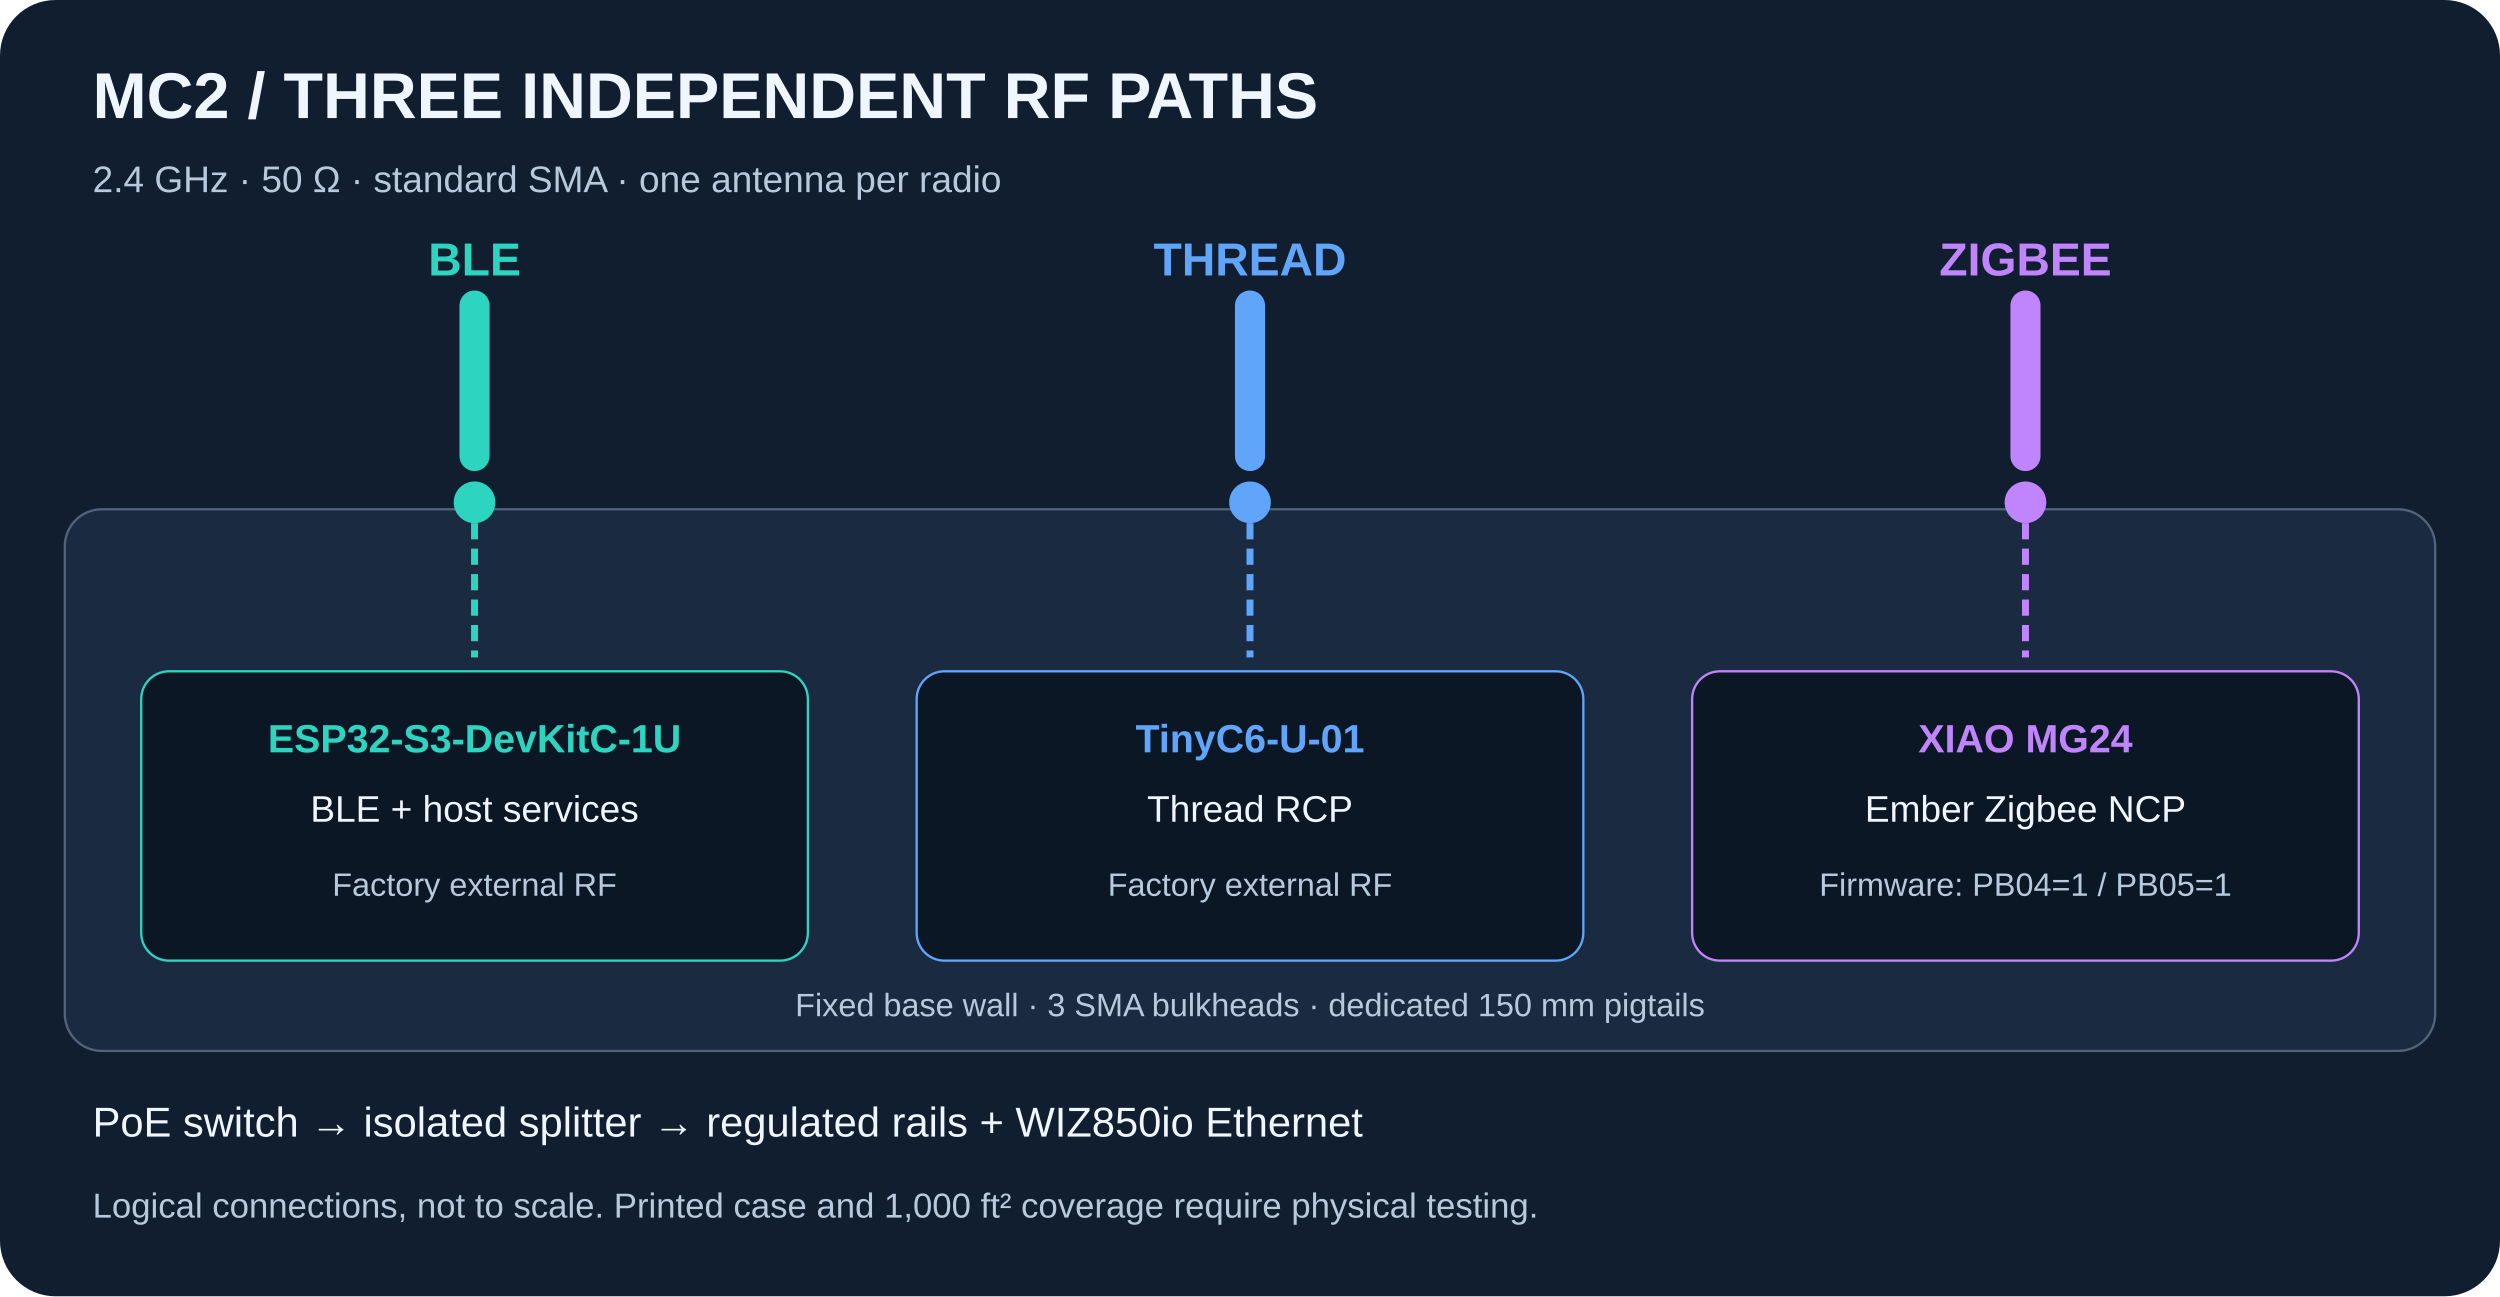
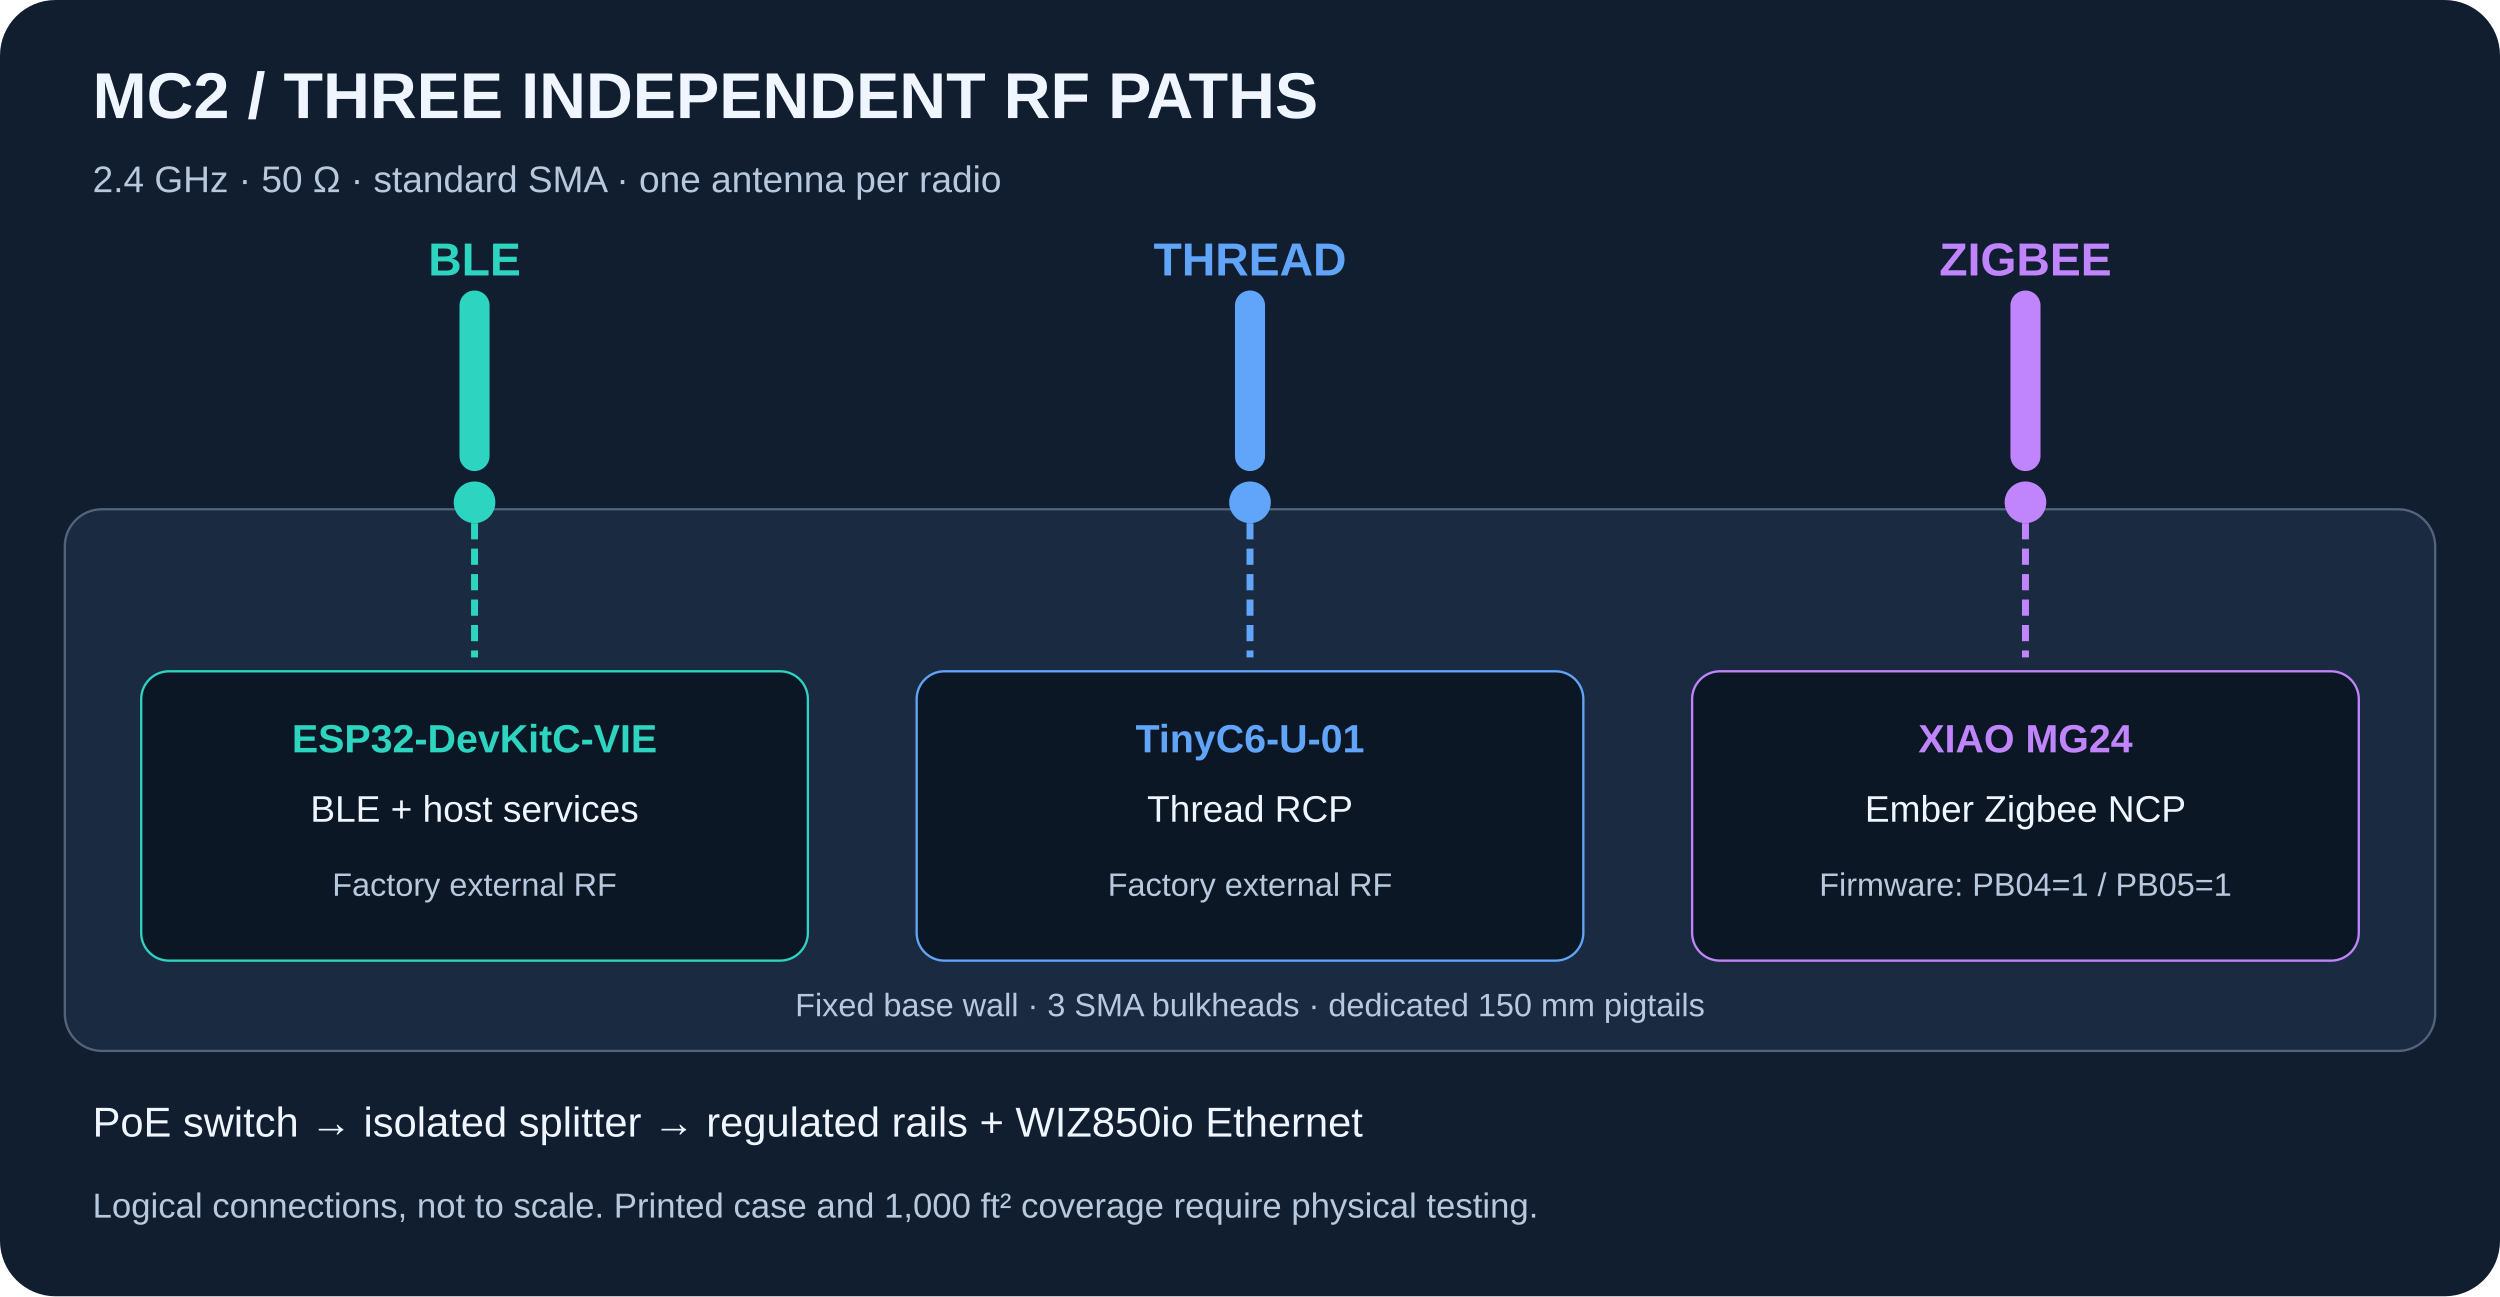
<svg xmlns="http://www.w3.org/2000/svg" width="1080" height="560" viewBox="0 0 1080 560" role="img" aria-labelledby="title desc">
  <rect width="1080" height="560" rx="24" fill="#101e2f" />
  <g font-family="Arial,sans-serif" fill="#eff6ff">
    <text x="40" y="51" font-size="28" font-weight="700">MC2 / THREE INDEPENDENT RF PATHS</text>
    <text x="40" y="83" font-size="16" fill="#b8c9dd">2.4 GHz · 50 Ω · standard SMA · one antenna per radio</text>
    <rect x="28" y="220" width="1024" height="234" rx="16" fill="#1a2b41" stroke="#52637b" />
    <path d="M205 132 v65" stroke="#2dd4bf" stroke-width="13" stroke-linecap="round" />
    <circle cx="205" cy="217" r="9" fill="#2dd4bf" />
    <path d="M205 226 v58" stroke="#2dd4bf" stroke-width="3" stroke-dasharray="7 4" />
    <text x="205" y="119" text-anchor="middle" fill="#2dd4bf" font-size="20" font-weight="700">BLE</text>
    <rect x="61" y="290" width="288" height="125" rx="12" fill="#0c1726" stroke="#2dd4bf" />
-     <text x="205" y="325" text-anchor="middle" fill="#2dd4bf" font-size="17" font-weight="700">ESP32-S3-DevKitC-1U</text>
+     <text x="205" y="325" text-anchor="middle" fill="#2dd4bf" font-size="17" font-weight="700">ESP32-DevKitC-VIE</text>
    <text x="205" y="355" text-anchor="middle" font-size="16">BLE + host services</text>
    <text x="205" y="387" text-anchor="middle" font-size="14" fill="#b8c9dd">Factory external RF</text>
    <path d="M540 132 v65" stroke="#60a5fa" stroke-width="13" stroke-linecap="round" />
    <circle cx="540" cy="217" r="9" fill="#60a5fa" />
    <path d="M540 226 v58" stroke="#60a5fa" stroke-width="3" stroke-dasharray="7 4" />
    <text x="540" y="119" text-anchor="middle" fill="#60a5fa" font-size="20" font-weight="700">THREAD</text>
    <rect x="396" y="290" width="288" height="125" rx="12" fill="#0c1726" stroke="#60a5fa" />
    <text x="540" y="325" text-anchor="middle" fill="#60a5fa" font-size="17" font-weight="700">TinyC6-U-01</text>
    <text x="540" y="355" text-anchor="middle" font-size="16">Thread RCP</text>
    <text x="540" y="387" text-anchor="middle" font-size="14" fill="#b8c9dd">Factory external RF</text>
    <path d="M875 132 v65" stroke="#c084fc" stroke-width="13" stroke-linecap="round" />
    <circle cx="875" cy="217" r="9" fill="#c084fc" />
    <path d="M875 226 v58" stroke="#c084fc" stroke-width="3" stroke-dasharray="7 4" />
    <text x="875" y="119" text-anchor="middle" fill="#c084fc" font-size="20" font-weight="700">ZIGBEE</text>
    <rect x="731" y="290" width="288" height="125" rx="12" fill="#0c1726" stroke="#c084fc" />
    <text x="875" y="325" text-anchor="middle" fill="#c084fc" font-size="17" font-weight="700">XIAO MG24</text>
    <text x="875" y="355" text-anchor="middle" font-size="16">Ember Zigbee NCP</text>
    <text x="875" y="387" text-anchor="middle" font-size="14" fill="#b8c9dd">Firmware: PB04=1 / PB05=1</text>
    <text x="540" y="439" text-anchor="middle" font-size="14" fill="#b8c9dd">Fixed base wall · 3 SMA bulkheads · dedicated 150 mm pigtails</text>
    <text x="40" y="491" font-size="18">PoE switch → isolated splitter → regulated rails + WIZ850io Ethernet</text>
    <text x="40" y="526" font-size="15" fill="#b8c9dd">Logical connections, not to scale. Printed case and 1,000 ft² coverage require physical testing.</text>
  </g>
</svg>
